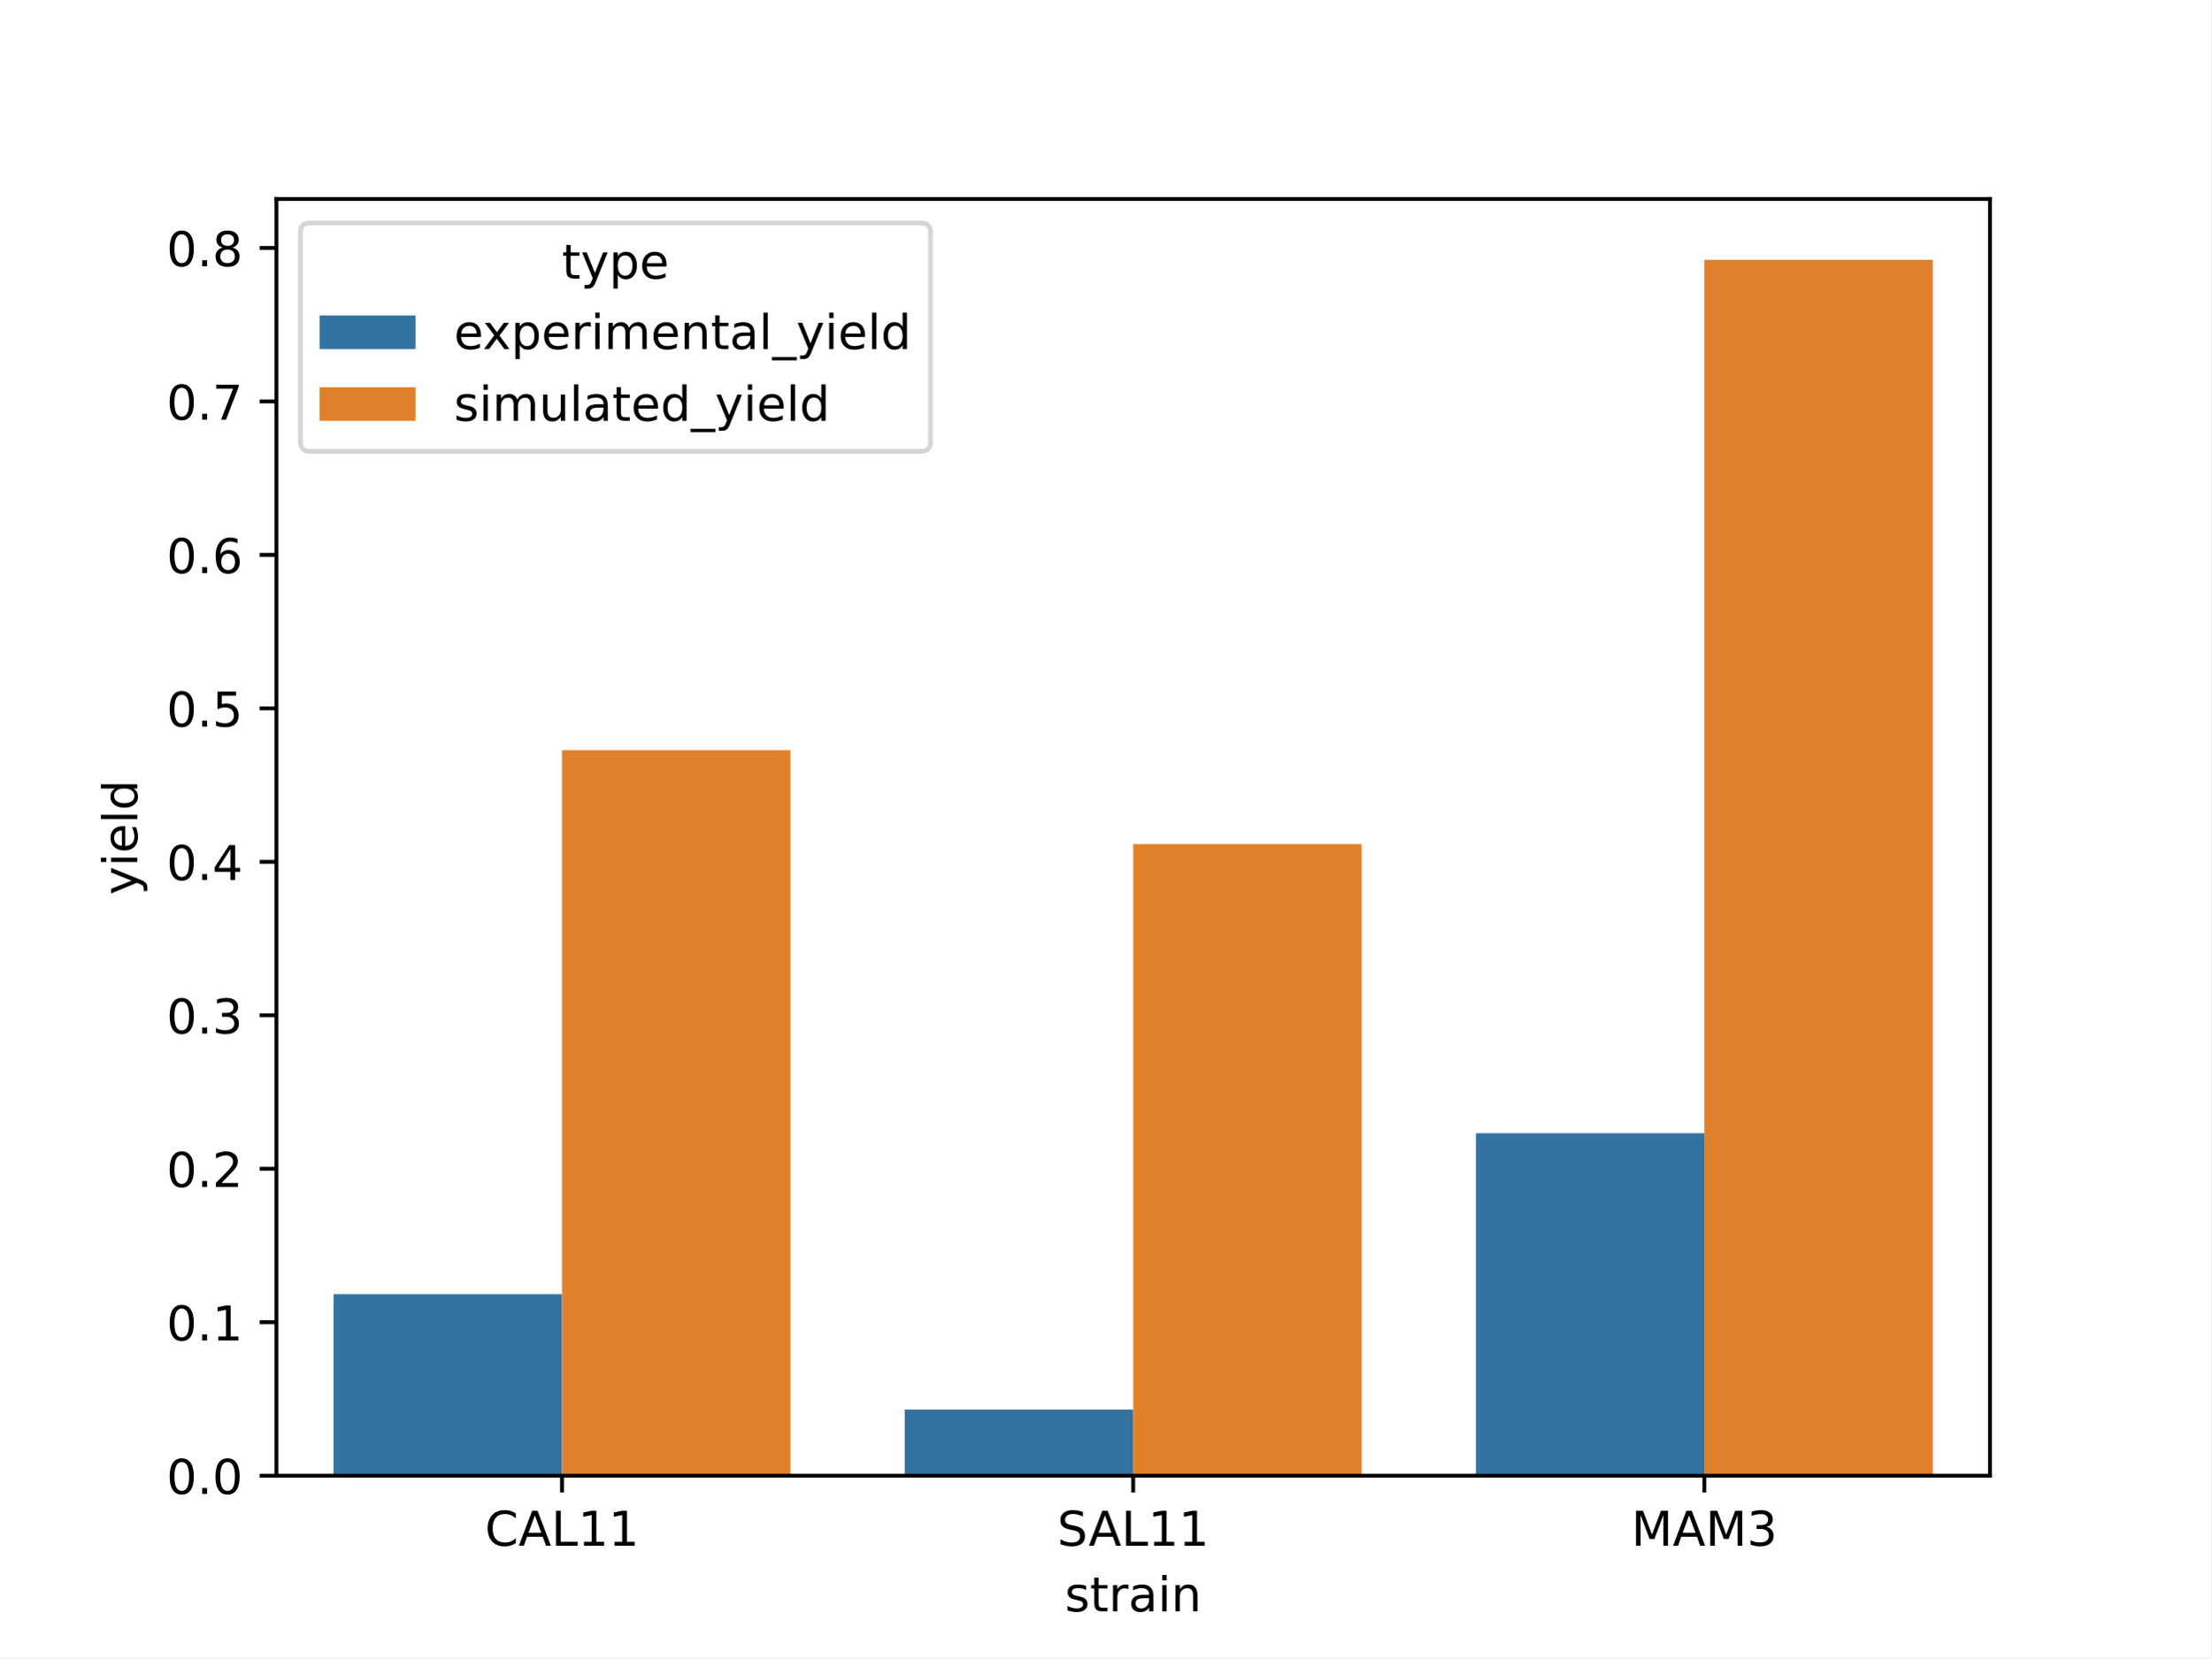
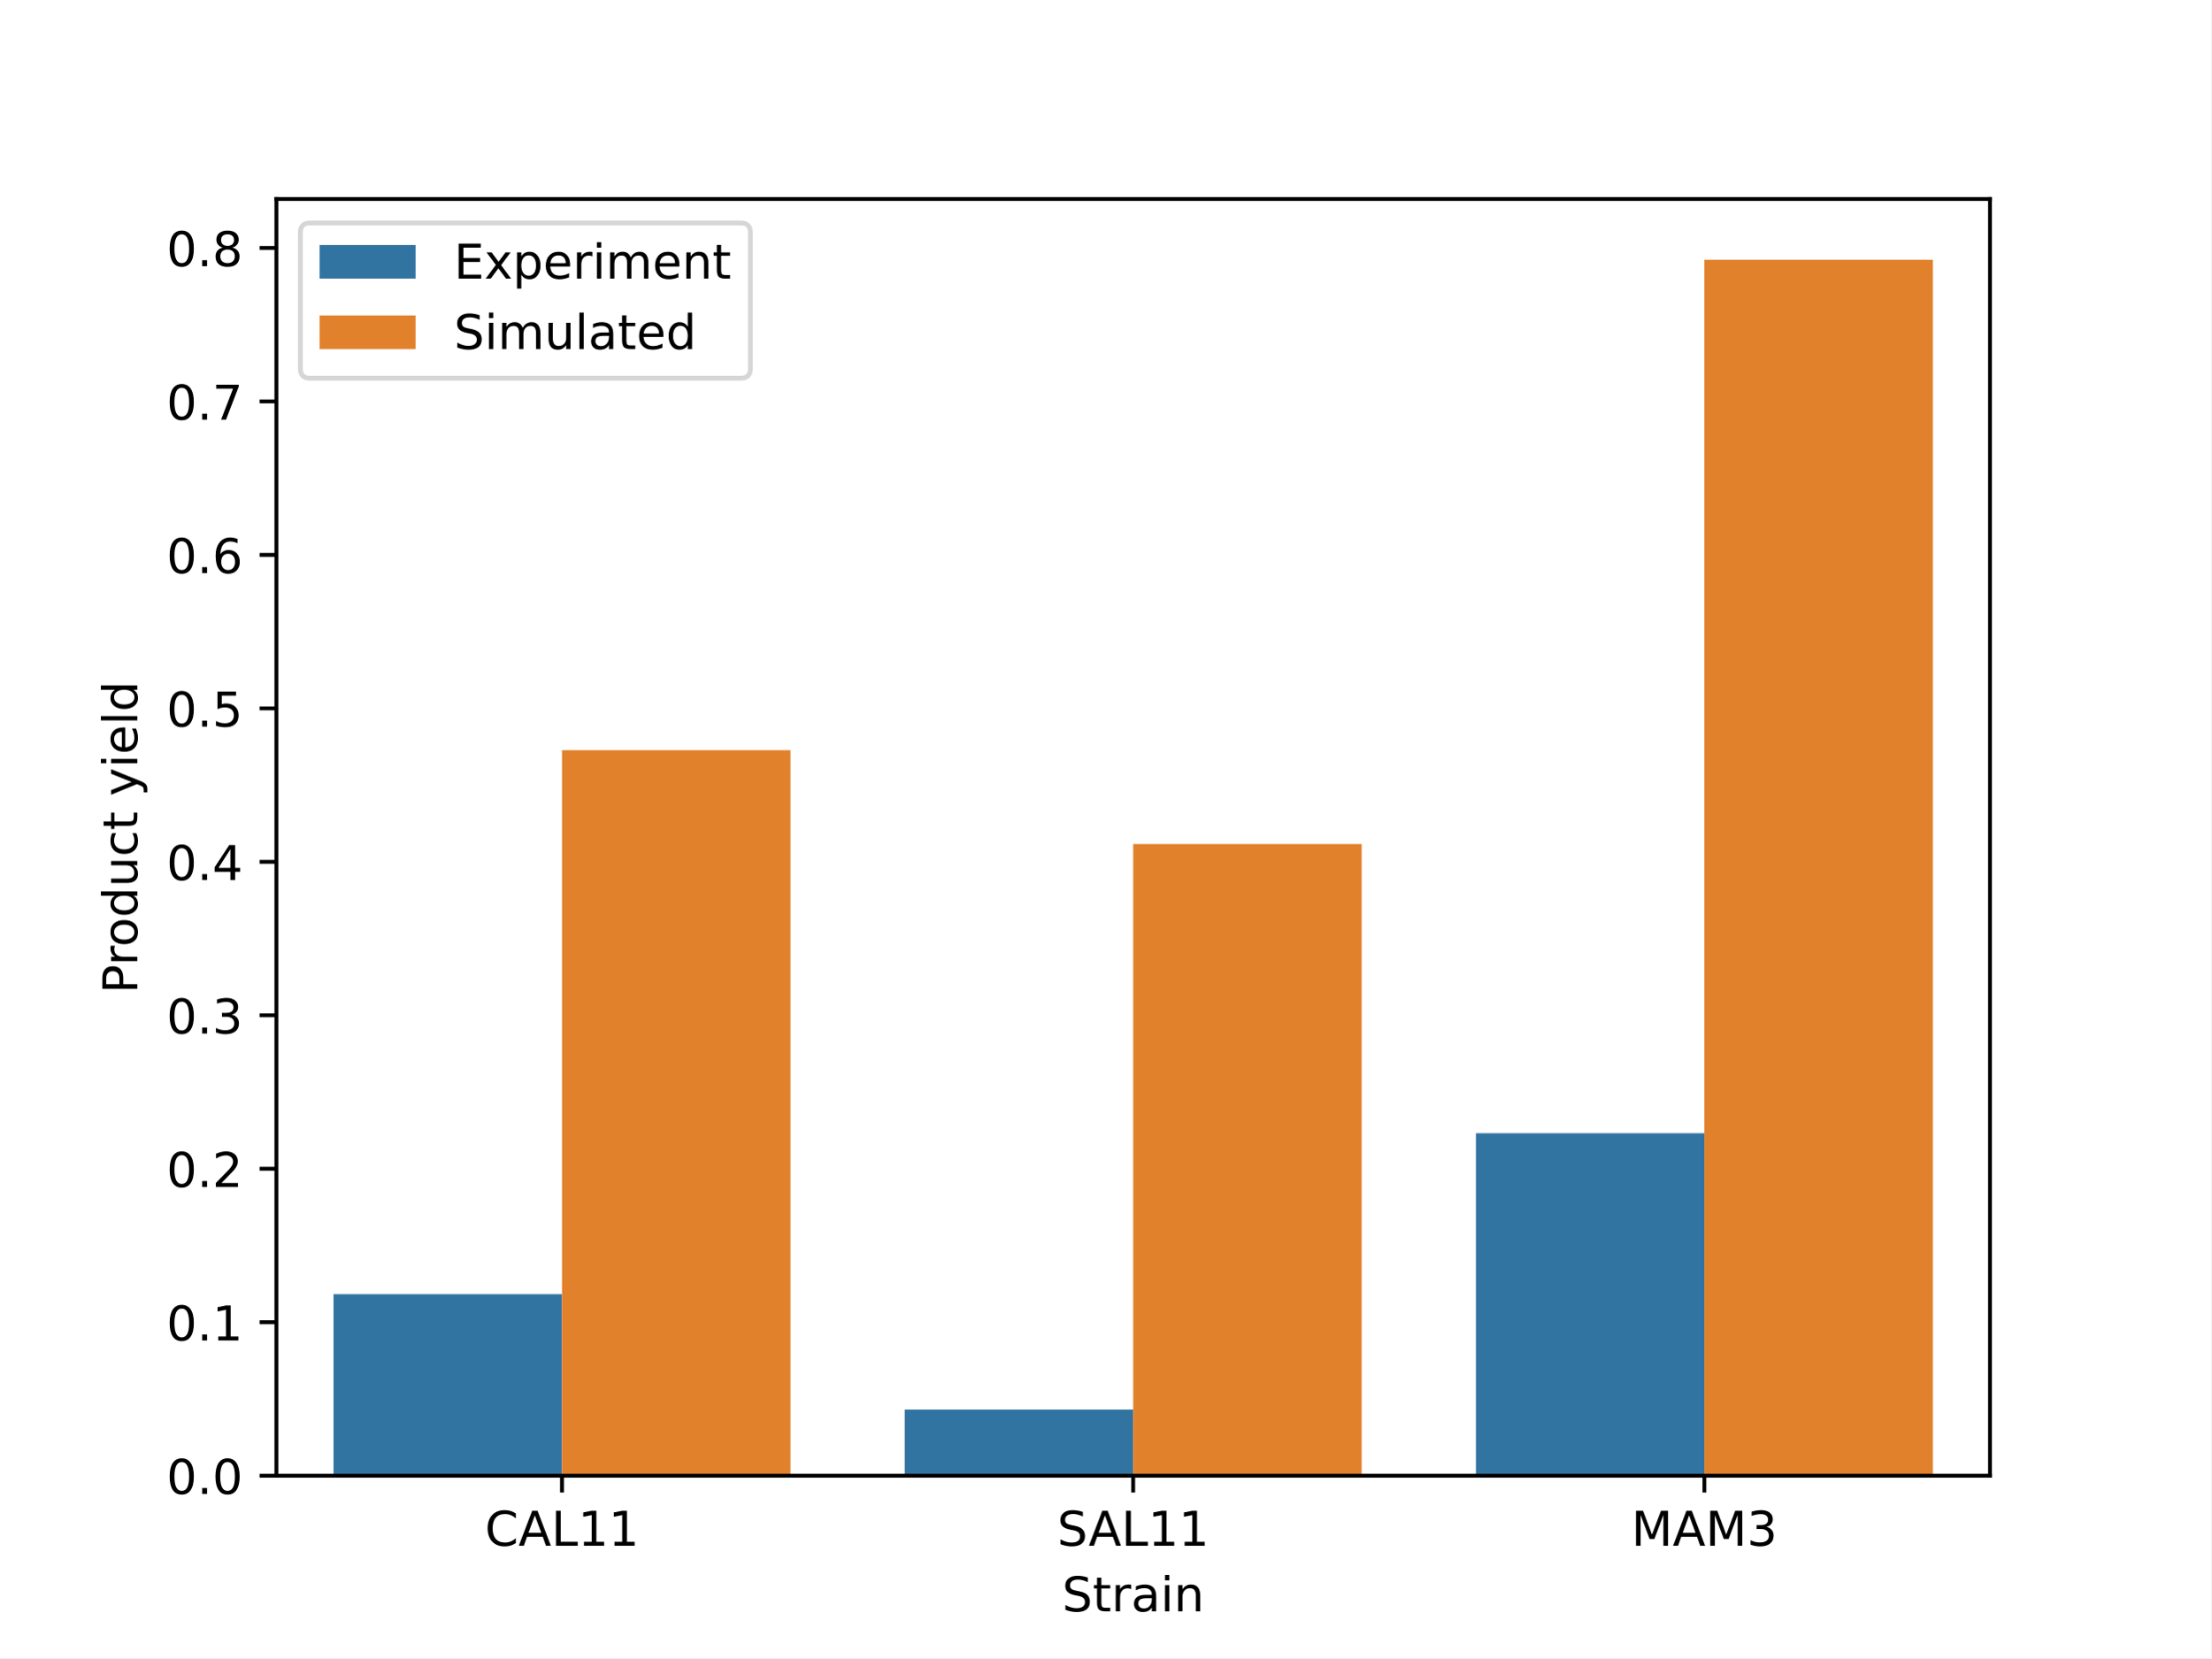
<svg xmlns="http://www.w3.org/2000/svg" xmlns:xlink="http://www.w3.org/1999/xlink" width="460.8pt" height="345.6pt" viewBox="0 0 460.8 345.6" version="1.1">
  <defs>
    <style type="text/css">*{stroke-linejoin: round; stroke-linecap: butt}</style>
  </defs>
  <g id="figure_1">
    <g id="patch_1">
      <path d="M 0 345.6  L 460.8 345.6  L 460.8 0  L 0 0  z " style="fill: #ffffff" />
    </g>
    <g id="axes_1">
      <g id="patch_2">
        <path d="M 57.6 307.584  L 414.72 307.584  L 414.72 41.472  L 57.6 41.472  z " style="fill: #ffffff" />
      </g>
      <g id="patch_3">
-         <path d="M 69.504 307.584  L 117.12 307.584  L 117.12 269.75  L 69.504 269.75  z " clip-path="url(#pb630066f66)" style="fill: #3274a1" />
+         <path d="M 69.504 307.584  L 117.12 307.584  L 117.12 269.75  L 69.504 269.75  z " clip-path="url(#pdd160e5e72)" style="fill: #3274a1" />
      </g>
      <g id="patch_4">
-         <path d="M 188.544 307.584  L 236.16 307.584  L 236.16 293.794  L 188.544 293.794  z " clip-path="url(#pb630066f66)" style="fill: #3274a1" />
+         <path d="M 188.544 307.584  L 236.16 307.584  L 236.16 293.794  L 188.544 293.794  z " clip-path="url(#pdd160e5e72)" style="fill: #3274a1" />
      </g>
      <g id="patch_5">
-         <path d="M 307.584 307.584  L 355.2 307.584  L 355.2 236.195  L 307.584 236.195  z " clip-path="url(#pb630066f66)" style="fill: #3274a1" />
+         <path d="M 307.584 307.584  L 355.2 307.584  L 355.2 236.195  L 307.584 236.195  z " clip-path="url(#pdd160e5e72)" style="fill: #3274a1" />
      </g>
      <g id="patch_6">
-         <path d="M 117.12 307.584  L 164.736 307.584  L 164.736 156.367  L 117.12 156.367  z " clip-path="url(#pb630066f66)" style="fill: #e1812c" />
+         <path d="M 117.12 307.584  L 164.736 307.584  L 164.736 156.367  L 117.12 156.367  z " clip-path="url(#pdd160e5e72)" style="fill: #e1812c" />
      </g>
      <g id="patch_7">
-         <path d="M 236.16 307.584  L 283.776 307.584  L 283.776 175.926  L 236.16 175.926  z " clip-path="url(#pb630066f66)" style="fill: #e1812c" />
+         <path d="M 236.16 307.584  L 283.776 307.584  L 283.776 175.926  L 236.16 175.926  z " clip-path="url(#pdd160e5e72)" style="fill: #e1812c" />
      </g>
      <g id="patch_8">
-         <path d="M 355.2 307.584  L 402.816 307.584  L 402.816 54.144  L 355.2 54.144  z " clip-path="url(#pb630066f66)" style="fill: #e1812c" />
+         <path d="M 355.2 307.584  L 402.816 307.584  L 402.816 54.144  L 355.2 54.144  z " clip-path="url(#pdd160e5e72)" style="fill: #e1812c" />
      </g>
      <g id="matplotlib.axis_1">
        <g id="xtick_1">
          <g id="line2d_1">
            <defs>
-               <path id="m61c763a14e" d="M 0 0  L 0 3.5  " style="stroke: #000000; stroke-width: 0.8" />
-             </defs>
-             <g>
-               <use xlink:href="#m61c763a14e" x="117.12" y="307.584" style="stroke: #000000; stroke-width: 0.8" />
+               <path id="m3ed2ae98b4" d="M 0 0  L 0 3.5  " style="stroke: #000000; stroke-width: 0.8" />
+             </defs>
+             <g>
+               <use xlink:href="#m3ed2ae98b4" x="117.12" y="307.584" style="stroke: #000000; stroke-width: 0.8" />
            </g>
          </g>
          <g id="text_1">
            <g transform="translate(101.0598 322.1824) scale(0.1 -0.1)">
              <defs>
                <path id="DejaVuSans-43" d="M 4122 4306  L 4122 3641  Q 3803 3938 3442 4084  Q 3081 4231 2675 4231  Q 1875 4231 1450 3742  Q 1025 3253 1025 2328  Q 1025 1406 1450 917  Q 1875 428 2675 428  Q 3081 428 3442 575  Q 3803 722 4122 1019  L 4122 359  Q 3791 134 3420 21  Q 3050 -91 2638 -91  Q 1578 -91 968 557  Q 359 1206 359 2328  Q 359 3453 968 4101  Q 1578 4750 2638 4750  Q 3056 4750 3426 4639  Q 3797 4528 4122 4306  z " transform="scale(0.015625)" />
                <path id="DejaVuSans-41" d="M 2188 4044  L 1331 1722  L 3047 1722  L 2188 4044  z M 1831 4666  L 2547 4666  L 4325 0  L 3669 0  L 3244 1197  L 1141 1197  L 716 0  L 50 0  L 1831 4666  z " transform="scale(0.015625)" />
                <path id="DejaVuSans-4c" d="M 628 4666  L 1259 4666  L 1259 531  L 3531 531  L 3531 0  L 628 0  L 628 4666  z " transform="scale(0.015625)" />
                <path id="DejaVuSans-31" d="M 794 531  L 1825 531  L 1825 4091  L 703 3866  L 703 4441  L 1819 4666  L 2450 4666  L 2450 531  L 3481 531  L 3481 0  L 794 0  L 794 531  z " transform="scale(0.015625)" />
              </defs>
              <use xlink:href="#DejaVuSans-43" />
              <use xlink:href="#DejaVuSans-41" x="69.824" />
              <use xlink:href="#DejaVuSans-4c" x="138.232" />
              <use xlink:href="#DejaVuSans-31" x="193.945" />
              <use xlink:href="#DejaVuSans-31" x="257.568" />
            </g>
          </g>
        </g>
        <g id="xtick_2">
          <g id="line2d_2">
            <g>
-               <use xlink:href="#m61c763a14e" x="236.16" y="307.584" style="stroke: #000000; stroke-width: 0.8" />
+               <use xlink:href="#m3ed2ae98b4" x="236.16" y="307.584" style="stroke: #000000; stroke-width: 0.8" />
            </g>
          </g>
          <g id="text_2">
            <g transform="translate(220.3233 322.1824) scale(0.1 -0.1)">
              <defs>
                <path id="DejaVuSans-53" d="M 3425 4513  L 3425 3897  Q 3066 4069 2747 4153  Q 2428 4238 2131 4238  Q 1616 4238 1336 4038  Q 1056 3838 1056 3469  Q 1056 3159 1242 3001  Q 1428 2844 1947 2747  L 2328 2669  Q 3034 2534 3370 2195  Q 3706 1856 3706 1288  Q 3706 609 3251 259  Q 2797 -91 1919 -91  Q 1588 -91 1214 -16  Q 841 59 441 206  L 441 856  Q 825 641 1194 531  Q 1563 422 1919 422  Q 2459 422 2753 634  Q 3047 847 3047 1241  Q 3047 1584 2836 1778  Q 2625 1972 2144 2069  L 1759 2144  Q 1053 2284 737 2584  Q 422 2884 422 3419  Q 422 4038 858 4394  Q 1294 4750 2059 4750  Q 2388 4750 2728 4690  Q 3069 4631 3425 4513  z " transform="scale(0.015625)" />
              </defs>
              <use xlink:href="#DejaVuSans-53" />
              <use xlink:href="#DejaVuSans-41" x="65.352" />
              <use xlink:href="#DejaVuSans-4c" x="133.76" />
              <use xlink:href="#DejaVuSans-31" x="189.473" />
              <use xlink:href="#DejaVuSans-31" x="253.096" />
            </g>
          </g>
        </g>
        <g id="xtick_3">
          <g id="line2d_3">
            <g>
-               <use xlink:href="#m61c763a14e" x="355.2" y="307.584" style="stroke: #000000; stroke-width: 0.8" />
+               <use xlink:href="#m3ed2ae98b4" x="355.2" y="307.584" style="stroke: #000000; stroke-width: 0.8" />
            </g>
          </g>
          <g id="text_3">
            <g transform="translate(339.9703 322.1824) scale(0.1 -0.1)">
              <defs>
                <path id="DejaVuSans-4d" d="M 628 4666  L 1569 4666  L 2759 1491  L 3956 4666  L 4897 4666  L 4897 0  L 4281 0  L 4281 4097  L 3078 897  L 2444 897  L 1241 4097  L 1241 0  L 628 0  L 628 4666  z " transform="scale(0.015625)" />
                <path id="DejaVuSans-33" d="M 2597 2516  Q 3050 2419 3304 2112  Q 3559 1806 3559 1356  Q 3559 666 3084 287  Q 2609 -91 1734 -91  Q 1441 -91 1130 -33  Q 819 25 488 141  L 488 750  Q 750 597 1062 519  Q 1375 441 1716 441  Q 2309 441 2620 675  Q 2931 909 2931 1356  Q 2931 1769 2642 2001  Q 2353 2234 1838 2234  L 1294 2234  L 1294 2753  L 1863 2753  Q 2328 2753 2575 2939  Q 2822 3125 2822 3475  Q 2822 3834 2567 4026  Q 2313 4219 1838 4219  Q 1578 4219 1281 4162  Q 984 4106 628 3988  L 628 4550  Q 988 4650 1302 4700  Q 1616 4750 1894 4750  Q 2613 4750 3031 4423  Q 3450 4097 3450 3541  Q 3450 3153 3228 2886  Q 3006 2619 2597 2516  z " transform="scale(0.015625)" />
              </defs>
              <use xlink:href="#DejaVuSans-4d" />
              <use xlink:href="#DejaVuSans-41" x="86.279" />
              <use xlink:href="#DejaVuSans-4d" x="154.688" />
              <use xlink:href="#DejaVuSans-33" x="240.967" />
            </g>
          </g>
        </g>
        <g id="text_4">
-           <g transform="translate(221.9178 335.8606) scale(0.1 -0.1)">
-             <defs>
-               <path id="DejaVuSans-73" d="M 2834 3397  L 2834 2853  Q 2591 2978 2328 3040  Q 2066 3103 1784 3103  Q 1356 3103 1142 2972  Q 928 2841 928 2578  Q 928 2378 1081 2264  Q 1234 2150 1697 2047  L 1894 2003  Q 2506 1872 2764 1633  Q 3022 1394 3022 966  Q 3022 478 2636 193  Q 2250 -91 1575 -91  Q 1294 -91 989 -36  Q 684 19 347 128  L 347 722  Q 666 556 975 473  Q 1284 391 1588 391  Q 1994 391 2212 530  Q 2431 669 2431 922  Q 2431 1156 2273 1281  Q 2116 1406 1581 1522  L 1381 1569  Q 847 1681 609 1914  Q 372 2147 372 2553  Q 372 3047 722 3315  Q 1072 3584 1716 3584  Q 2034 3584 2315 3537  Q 2597 3491 2834 3397  z " transform="scale(0.015625)" />
+           <g transform="translate(221.3483 335.8606) scale(0.1 -0.1)">
+             <defs>
              <path id="DejaVuSans-74" d="M 1172 4494  L 1172 3500  L 2356 3500  L 2356 3053  L 1172 3053  L 1172 1153  Q 1172 725 1289 603  Q 1406 481 1766 481  L 2356 481  L 2356 0  L 1766 0  Q 1100 0 847 248  Q 594 497 594 1153  L 594 3053  L 172 3053  L 172 3500  L 594 3500  L 594 4494  L 1172 4494  z " transform="scale(0.015625)" />
              <path id="DejaVuSans-72" d="M 2631 2963  Q 2534 3019 2420 3045  Q 2306 3072 2169 3072  Q 1681 3072 1420 2755  Q 1159 2438 1159 1844  L 1159 0  L 581 0  L 581 3500  L 1159 3500  L 1159 2956  Q 1341 3275 1631 3429  Q 1922 3584 2338 3584  Q 2397 3584 2469 3576  Q 2541 3569 2628 3553  L 2631 2963  z " transform="scale(0.015625)" />
              <path id="DejaVuSans-61" d="M 2194 1759  Q 1497 1759 1228 1600  Q 959 1441 959 1056  Q 959 750 1161 570  Q 1363 391 1709 391  Q 2188 391 2477 730  Q 2766 1069 2766 1631  L 2766 1759  L 2194 1759  z M 3341 1997  L 3341 0  L 2766 0  L 2766 531  Q 2569 213 2275 61  Q 1981 -91 1556 -91  Q 1019 -91 701 211  Q 384 513 384 1019  Q 384 1609 779 1909  Q 1175 2209 1959 2209  L 2766 2209  L 2766 2266  Q 2766 2663 2505 2880  Q 2244 3097 1772 3097  Q 1472 3097 1187 3025  Q 903 2953 641 2809  L 641 3341  Q 956 3463 1253 3523  Q 1550 3584 1831 3584  Q 2591 3584 2966 3190  Q 3341 2797 3341 1997  z " transform="scale(0.015625)" />
              <path id="DejaVuSans-69" d="M 603 3500  L 1178 3500  L 1178 0  L 603 0  L 603 3500  z M 603 4863  L 1178 4863  L 1178 4134  L 603 4134  L 603 4863  z " transform="scale(0.015625)" />
              <path id="DejaVuSans-6e" d="M 3513 2113  L 3513 0  L 2938 0  L 2938 2094  Q 2938 2591 2744 2837  Q 2550 3084 2163 3084  Q 1697 3084 1428 2787  Q 1159 2491 1159 1978  L 1159 0  L 581 0  L 581 3500  L 1159 3500  L 1159 2956  Q 1366 3272 1645 3428  Q 1925 3584 2291 3584  Q 2894 3584 3203 3211  Q 3513 2838 3513 2113  z " transform="scale(0.015625)" />
            </defs>
-             <use xlink:href="#DejaVuSans-73" />
-             <use xlink:href="#DejaVuSans-74" x="52.1" />
-             <use xlink:href="#DejaVuSans-72" x="91.309" />
-             <use xlink:href="#DejaVuSans-61" x="132.422" />
-             <use xlink:href="#DejaVuSans-69" x="193.701" />
-             <use xlink:href="#DejaVuSans-6e" x="221.484" />
+             <use xlink:href="#DejaVuSans-53" />
+             <use xlink:href="#DejaVuSans-74" x="63.477" />
+             <use xlink:href="#DejaVuSans-72" x="102.686" />
+             <use xlink:href="#DejaVuSans-61" x="143.799" />
+             <use xlink:href="#DejaVuSans-69" x="205.078" />
+             <use xlink:href="#DejaVuSans-6e" x="232.861" />
          </g>
        </g>
      </g>
      <g id="matplotlib.axis_2">
        <g id="ytick_1">
          <g id="line2d_4">
            <defs>
-               <path id="m029ed2c679" d="M 0 0  L -3.5 0  " style="stroke: #000000; stroke-width: 0.8" />
-             </defs>
-             <g>
-               <use xlink:href="#m029ed2c679" x="57.6" y="307.584" style="stroke: #000000; stroke-width: 0.8" />
+               <path id="m828ce255ea" d="M 0 0  L -3.5 0  " style="stroke: #000000; stroke-width: 0.8" />
+             </defs>
+             <g>
+               <use xlink:href="#m828ce255ea" x="57.6" y="307.584" style="stroke: #000000; stroke-width: 0.8" />
            </g>
          </g>
          <g id="text_5">
            <g transform="translate(34.69687 311.3832) scale(0.1 -0.1)">
              <defs>
                <path id="DejaVuSans-30" d="M 2034 4250  Q 1547 4250 1301 3770  Q 1056 3291 1056 2328  Q 1056 1369 1301 889  Q 1547 409 2034 409  Q 2525 409 2770 889  Q 3016 1369 3016 2328  Q 3016 3291 2770 3770  Q 2525 4250 2034 4250  z M 2034 4750  Q 2819 4750 3233 4129  Q 3647 3509 3647 2328  Q 3647 1150 3233 529  Q 2819 -91 2034 -91  Q 1250 -91 836 529  Q 422 1150 422 2328  Q 422 3509 836 4129  Q 1250 4750 2034 4750  z " transform="scale(0.015625)" />
                <path id="DejaVuSans-2e" d="M 684 794  L 1344 794  L 1344 0  L 684 0  L 684 794  z " transform="scale(0.015625)" />
              </defs>
              <use xlink:href="#DejaVuSans-30" />
              <use xlink:href="#DejaVuSans-2e" x="63.623" />
              <use xlink:href="#DejaVuSans-30" x="95.41" />
            </g>
          </g>
        </g>
        <g id="ytick_2">
          <g id="line2d_5">
            <g>
-               <use xlink:href="#m029ed2c679" x="57.6" y="275.596" style="stroke: #000000; stroke-width: 0.8" />
+               <use xlink:href="#m828ce255ea" x="57.6" y="275.596" style="stroke: #000000; stroke-width: 0.8" />
            </g>
          </g>
          <g id="text_6">
            <g transform="translate(34.69687 279.3949) scale(0.1 -0.1)">
              <use xlink:href="#DejaVuSans-30" />
              <use xlink:href="#DejaVuSans-2e" x="63.623" />
              <use xlink:href="#DejaVuSans-31" x="95.41" />
            </g>
          </g>
        </g>
        <g id="ytick_3">
          <g id="line2d_6">
            <g>
-               <use xlink:href="#m029ed2c679" x="57.6" y="243.607" style="stroke: #000000; stroke-width: 0.8" />
+               <use xlink:href="#m828ce255ea" x="57.6" y="243.607" style="stroke: #000000; stroke-width: 0.8" />
            </g>
          </g>
          <g id="text_7">
            <g transform="translate(34.69687 247.4065) scale(0.1 -0.1)">
              <defs>
                <path id="DejaVuSans-32" d="M 1228 531  L 3431 531  L 3431 0  L 469 0  L 469 531  Q 828 903 1448 1529  Q 2069 2156 2228 2338  Q 2531 2678 2651 2914  Q 2772 3150 2772 3378  Q 2772 3750 2511 3984  Q 2250 4219 1831 4219  Q 1534 4219 1204 4116  Q 875 4013 500 3803  L 500 4441  Q 881 4594 1212 4672  Q 1544 4750 1819 4750  Q 2544 4750 2975 4387  Q 3406 4025 3406 3419  Q 3406 3131 3298 2873  Q 3191 2616 2906 2266  Q 2828 2175 2409 1742  Q 1991 1309 1228 531  z " transform="scale(0.015625)" />
              </defs>
              <use xlink:href="#DejaVuSans-30" />
              <use xlink:href="#DejaVuSans-2e" x="63.623" />
              <use xlink:href="#DejaVuSans-32" x="95.41" />
            </g>
          </g>
        </g>
        <g id="ytick_4">
          <g id="line2d_7">
            <g>
-               <use xlink:href="#m029ed2c679" x="57.6" y="211.619" style="stroke: #000000; stroke-width: 0.8" />
+               <use xlink:href="#m828ce255ea" x="57.6" y="211.619" style="stroke: #000000; stroke-width: 0.8" />
            </g>
          </g>
          <g id="text_8">
            <g transform="translate(34.69687 215.4181) scale(0.1 -0.1)">
              <use xlink:href="#DejaVuSans-30" />
              <use xlink:href="#DejaVuSans-2e" x="63.623" />
              <use xlink:href="#DejaVuSans-33" x="95.41" />
            </g>
          </g>
        </g>
        <g id="ytick_5">
          <g id="line2d_8">
            <g>
-               <use xlink:href="#m029ed2c679" x="57.6" y="179.631" style="stroke: #000000; stroke-width: 0.8" />
+               <use xlink:href="#m828ce255ea" x="57.6" y="179.631" style="stroke: #000000; stroke-width: 0.8" />
            </g>
          </g>
          <g id="text_9">
            <g transform="translate(34.69687 183.4298) scale(0.1 -0.1)">
              <defs>
                <path id="DejaVuSans-34" d="M 2419 4116  L 825 1625  L 2419 1625  L 2419 4116  z M 2253 4666  L 3047 4666  L 3047 1625  L 3713 1625  L 3713 1100  L 3047 1100  L 3047 0  L 2419 0  L 2419 1100  L 313 1100  L 313 1709  L 2253 4666  z " transform="scale(0.015625)" />
              </defs>
              <use xlink:href="#DejaVuSans-30" />
              <use xlink:href="#DejaVuSans-2e" x="63.623" />
              <use xlink:href="#DejaVuSans-34" x="95.41" />
            </g>
          </g>
        </g>
        <g id="ytick_6">
          <g id="line2d_9">
            <g>
-               <use xlink:href="#m029ed2c679" x="57.6" y="147.642" style="stroke: #000000; stroke-width: 0.8" />
+               <use xlink:href="#m828ce255ea" x="57.6" y="147.642" style="stroke: #000000; stroke-width: 0.8" />
            </g>
          </g>
          <g id="text_10">
            <g transform="translate(34.69687 151.4414) scale(0.1 -0.1)">
              <defs>
                <path id="DejaVuSans-35" d="M 691 4666  L 3169 4666  L 3169 4134  L 1269 4134  L 1269 2991  Q 1406 3038 1543 3061  Q 1681 3084 1819 3084  Q 2600 3084 3056 2656  Q 3513 2228 3513 1497  Q 3513 744 3044 326  Q 2575 -91 1722 -91  Q 1428 -91 1123 -41  Q 819 9 494 109  L 494 744  Q 775 591 1075 516  Q 1375 441 1709 441  Q 2250 441 2565 725  Q 2881 1009 2881 1497  Q 2881 1984 2565 2268  Q 2250 2553 1709 2553  Q 1456 2553 1204 2497  Q 953 2441 691 2322  L 691 4666  z " transform="scale(0.015625)" />
              </defs>
              <use xlink:href="#DejaVuSans-30" />
              <use xlink:href="#DejaVuSans-2e" x="63.623" />
              <use xlink:href="#DejaVuSans-35" x="95.41" />
            </g>
          </g>
        </g>
        <g id="ytick_7">
          <g id="line2d_10">
            <g>
-               <use xlink:href="#m029ed2c679" x="57.6" y="115.654" style="stroke: #000000; stroke-width: 0.8" />
+               <use xlink:href="#m828ce255ea" x="57.6" y="115.654" style="stroke: #000000; stroke-width: 0.8" />
            </g>
          </g>
          <g id="text_11">
            <g transform="translate(34.69687 119.4531) scale(0.1 -0.1)">
              <defs>
                <path id="DejaVuSans-36" d="M 2113 2584  Q 1688 2584 1439 2293  Q 1191 2003 1191 1497  Q 1191 994 1439 701  Q 1688 409 2113 409  Q 2538 409 2786 701  Q 3034 994 3034 1497  Q 3034 2003 2786 2293  Q 2538 2584 2113 2584  z M 3366 4563  L 3366 3988  Q 3128 4100 2886 4159  Q 2644 4219 2406 4219  Q 1781 4219 1451 3797  Q 1122 3375 1075 2522  Q 1259 2794 1537 2939  Q 1816 3084 2150 3084  Q 2853 3084 3261 2657  Q 3669 2231 3669 1497  Q 3669 778 3244 343  Q 2819 -91 2113 -91  Q 1303 -91 875 529  Q 447 1150 447 2328  Q 447 3434 972 4092  Q 1497 4750 2381 4750  Q 2619 4750 2861 4703  Q 3103 4656 3366 4563  z " transform="scale(0.015625)" />
              </defs>
              <use xlink:href="#DejaVuSans-30" />
              <use xlink:href="#DejaVuSans-2e" x="63.623" />
              <use xlink:href="#DejaVuSans-36" x="95.41" />
            </g>
          </g>
        </g>
        <g id="ytick_8">
          <g id="line2d_11">
            <g>
-               <use xlink:href="#m029ed2c679" x="57.6" y="83.665" style="stroke: #000000; stroke-width: 0.8" />
+               <use xlink:href="#m828ce255ea" x="57.6" y="83.665" style="stroke: #000000; stroke-width: 0.8" />
            </g>
          </g>
          <g id="text_12">
            <g transform="translate(34.69687 87.4647) scale(0.1 -0.1)">
              <defs>
                <path id="DejaVuSans-37" d="M 525 4666  L 3525 4666  L 3525 4397  L 1831 0  L 1172 0  L 2766 4134  L 525 4134  L 525 4666  z " transform="scale(0.015625)" />
              </defs>
              <use xlink:href="#DejaVuSans-30" />
              <use xlink:href="#DejaVuSans-2e" x="63.623" />
              <use xlink:href="#DejaVuSans-37" x="95.41" />
            </g>
          </g>
        </g>
        <g id="ytick_9">
          <g id="line2d_12">
            <g>
-               <use xlink:href="#m029ed2c679" x="57.6" y="51.677" style="stroke: #000000; stroke-width: 0.8" />
+               <use xlink:href="#m828ce255ea" x="57.6" y="51.677" style="stroke: #000000; stroke-width: 0.8" />
            </g>
          </g>
          <g id="text_13">
            <g transform="translate(34.69687 55.47633) scale(0.1 -0.1)">
              <defs>
                <path id="DejaVuSans-38" d="M 2034 2216  Q 1584 2216 1326 1975  Q 1069 1734 1069 1313  Q 1069 891 1326 650  Q 1584 409 2034 409  Q 2484 409 2743 651  Q 3003 894 3003 1313  Q 3003 1734 2745 1975  Q 2488 2216 2034 2216  z M 1403 2484  Q 997 2584 770 2862  Q 544 3141 544 3541  Q 544 4100 942 4425  Q 1341 4750 2034 4750  Q 2731 4750 3128 4425  Q 3525 4100 3525 3541  Q 3525 3141 3298 2862  Q 3072 2584 2669 2484  Q 3125 2378 3379 2068  Q 3634 1759 3634 1313  Q 3634 634 3220 271  Q 2806 -91 2034 -91  Q 1263 -91 848 271  Q 434 634 434 1313  Q 434 1759 690 2068  Q 947 2378 1403 2484  z M 1172 3481  Q 1172 3119 1398 2916  Q 1625 2713 2034 2713  Q 2441 2713 2670 2916  Q 2900 3119 2900 3481  Q 2900 3844 2670 4047  Q 2441 4250 2034 4250  Q 1625 4250 1398 4047  Q 1172 3844 1172 3481  z " transform="scale(0.015625)" />
              </defs>
              <use xlink:href="#DejaVuSans-30" />
              <use xlink:href="#DejaVuSans-2e" x="63.623" />
              <use xlink:href="#DejaVuSans-38" x="95.41" />
            </g>
          </g>
        </g>
        <g id="text_14">
-           <g transform="translate(28.61719 186.5163) rotate(-90) scale(0.1 -0.1)">
-             <defs>
+           <g transform="translate(28.61719 207.0874) rotate(-90) scale(0.1 -0.1)">
+             <defs>
+               <path id="DejaVuSans-50" d="M 1259 4147  L 1259 2394  L 2053 2394  Q 2494 2394 2734 2622  Q 2975 2850 2975 3272  Q 2975 3691 2734 3919  Q 2494 4147 2053 4147  L 1259 4147  z M 628 4666  L 2053 4666  Q 2838 4666 3239 4311  Q 3641 3956 3641 3272  Q 3641 2581 3239 2228  Q 2838 1875 2053 1875  L 1259 1875  L 1259 0  L 628 0  L 628 4666  z " transform="scale(0.015625)" />
+               <path id="DejaVuSans-6f" d="M 1959 3097  Q 1497 3097 1228 2736  Q 959 2375 959 1747  Q 959 1119 1226 758  Q 1494 397 1959 397  Q 2419 397 2687 759  Q 2956 1122 2956 1747  Q 2956 2369 2687 2733  Q 2419 3097 1959 3097  z M 1959 3584  Q 2709 3584 3137 3096  Q 3566 2609 3566 1747  Q 3566 888 3137 398  Q 2709 -91 1959 -91  Q 1206 -91 779 398  Q 353 888 353 1747  Q 353 2609 779 3096  Q 1206 3584 1959 3584  z " transform="scale(0.015625)" />
+               <path id="DejaVuSans-64" d="M 2906 2969  L 2906 4863  L 3481 4863  L 3481 0  L 2906 0  L 2906 525  Q 2725 213 2448 61  Q 2172 -91 1784 -91  Q 1150 -91 751 415  Q 353 922 353 1747  Q 353 2572 751 3078  Q 1150 3584 1784 3584  Q 2172 3584 2448 3432  Q 2725 3281 2906 2969  z M 947 1747  Q 947 1113 1208 752  Q 1469 391 1925 391  Q 2381 391 2643 752  Q 2906 1113 2906 1747  Q 2906 2381 2643 2742  Q 2381 3103 1925 3103  Q 1469 3103 1208 2742  Q 947 2381 947 1747  z " transform="scale(0.015625)" />
+               <path id="DejaVuSans-75" d="M 544 1381  L 544 3500  L 1119 3500  L 1119 1403  Q 1119 906 1312 657  Q 1506 409 1894 409  Q 2359 409 2629 706  Q 2900 1003 2900 1516  L 2900 3500  L 3475 3500  L 3475 0  L 2900 0  L 2900 538  Q 2691 219 2414 64  Q 2138 -91 1772 -91  Q 1169 -91 856 284  Q 544 659 544 1381  z M 1991 3584  L 1991 3584  z " transform="scale(0.015625)" />
+               <path id="DejaVuSans-63" d="M 3122 3366  L 3122 2828  Q 2878 2963 2633 3030  Q 2388 3097 2138 3097  Q 1578 3097 1268 2742  Q 959 2388 959 1747  Q 959 1106 1268 751  Q 1578 397 2138 397  Q 2388 397 2633 464  Q 2878 531 3122 666  L 3122 134  Q 2881 22 2623 -34  Q 2366 -91 2075 -91  Q 1284 -91 818 406  Q 353 903 353 1747  Q 353 2603 823 3093  Q 1294 3584 2113 3584  Q 2378 3584 2631 3529  Q 2884 3475 3122 3366  z " transform="scale(0.015625)" />
+               <path id="DejaVuSans-20" transform="scale(0.015625)" />
              <path id="DejaVuSans-79" d="M 2059 -325  Q 1816 -950 1584 -1140  Q 1353 -1331 966 -1331  L 506 -1331  L 506 -850  L 844 -850  Q 1081 -850 1212 -737  Q 1344 -625 1503 -206  L 1606 56  L 191 3500  L 800 3500  L 1894 763  L 2988 3500  L 3597 3500  L 2059 -325  z " transform="scale(0.015625)" />
              <path id="DejaVuSans-65" d="M 3597 1894  L 3597 1613  L 953 1613  Q 991 1019 1311 708  Q 1631 397 2203 397  Q 2534 397 2845 478  Q 3156 559 3463 722  L 3463 178  Q 3153 47 2828 -22  Q 2503 -91 2169 -91  Q 1331 -91 842 396  Q 353 884 353 1716  Q 353 2575 817 3079  Q 1281 3584 2069 3584  Q 2775 3584 3186 3129  Q 3597 2675 3597 1894  z M 3022 2063  Q 3016 2534 2758 2815  Q 2500 3097 2075 3097  Q 1594 3097 1305 2825  Q 1016 2553 972 2059  L 3022 2063  z " transform="scale(0.015625)" />
              <path id="DejaVuSans-6c" d="M 603 4863  L 1178 4863  L 1178 0  L 603 0  L 603 4863  z " transform="scale(0.015625)" />
-               <path id="DejaVuSans-64" d="M 2906 2969  L 2906 4863  L 3481 4863  L 3481 0  L 2906 0  L 2906 525  Q 2725 213 2448 61  Q 2172 -91 1784 -91  Q 1150 -91 751 415  Q 353 922 353 1747  Q 353 2572 751 3078  Q 1150 3584 1784 3584  Q 2172 3584 2448 3432  Q 2725 3281 2906 2969  z M 947 1747  Q 947 1113 1208 752  Q 1469 391 1925 391  Q 2381 391 2643 752  Q 2906 1113 2906 1747  Q 2906 2381 2643 2742  Q 2381 3103 1925 3103  Q 1469 3103 1208 2742  Q 947 2381 947 1747  z " transform="scale(0.015625)" />
-             </defs>
-             <use xlink:href="#DejaVuSans-79" />
-             <use xlink:href="#DejaVuSans-69" x="59.18" />
-             <use xlink:href="#DejaVuSans-65" x="86.963" />
-             <use xlink:href="#DejaVuSans-6c" x="148.486" />
-             <use xlink:href="#DejaVuSans-64" x="176.27" />
+             </defs>
+             <use xlink:href="#DejaVuSans-50" />
+             <use xlink:href="#DejaVuSans-72" x="58.553" />
+             <use xlink:href="#DejaVuSans-6f" x="97.416" />
+             <use xlink:href="#DejaVuSans-64" x="158.598" />
+             <use xlink:href="#DejaVuSans-75" x="222.074" />
+             <use xlink:href="#DejaVuSans-63" x="285.453" />
+             <use xlink:href="#DejaVuSans-74" x="340.434" />
+             <use xlink:href="#DejaVuSans-20" x="379.643" />
+             <use xlink:href="#DejaVuSans-79" x="411.43" />
+             <use xlink:href="#DejaVuSans-69" x="470.609" />
+             <use xlink:href="#DejaVuSans-65" x="498.393" />
+             <use xlink:href="#DejaVuSans-6c" x="559.916" />
+             <use xlink:href="#DejaVuSans-64" x="587.699" />
          </g>
        </g>
      </g>
      <g id="line2d_13">
-         <path clip-path="url(#pb630066f66)" style="fill: none; stroke: #424242; stroke-width: 2.7; stroke-linecap: square" />
+         <path clip-path="url(#pdd160e5e72)" style="fill: none; stroke: #424242; stroke-width: 2.7; stroke-linecap: square" />
      </g>
      <g id="line2d_14">
-         <path clip-path="url(#pb630066f66)" style="fill: none; stroke: #424242; stroke-width: 2.7; stroke-linecap: square" />
+         <path clip-path="url(#pdd160e5e72)" style="fill: none; stroke: #424242; stroke-width: 2.7; stroke-linecap: square" />
      </g>
      <g id="line2d_15">
-         <path clip-path="url(#pb630066f66)" style="fill: none; stroke: #424242; stroke-width: 2.7; stroke-linecap: square" />
+         <path clip-path="url(#pdd160e5e72)" style="fill: none; stroke: #424242; stroke-width: 2.7; stroke-linecap: square" />
      </g>
      <g id="line2d_16">
-         <path clip-path="url(#pb630066f66)" style="fill: none; stroke: #424242; stroke-width: 2.7; stroke-linecap: square" />
+         <path clip-path="url(#pdd160e5e72)" style="fill: none; stroke: #424242; stroke-width: 2.7; stroke-linecap: square" />
      </g>
      <g id="line2d_17">
-         <path clip-path="url(#pb630066f66)" style="fill: none; stroke: #424242; stroke-width: 2.7; stroke-linecap: square" />
+         <path clip-path="url(#pdd160e5e72)" style="fill: none; stroke: #424242; stroke-width: 2.7; stroke-linecap: square" />
      </g>
      <g id="line2d_18">
-         <path clip-path="url(#pb630066f66)" style="fill: none; stroke: #424242; stroke-width: 2.7; stroke-linecap: square" />
+         <path clip-path="url(#pdd160e5e72)" style="fill: none; stroke: #424242; stroke-width: 2.7; stroke-linecap: square" />
      </g>
      <g id="patch_9">
        <path d="M 57.6 307.584  L 57.6 41.472  " style="fill: none; stroke: #000000; stroke-width: 0.8; stroke-linejoin: miter; stroke-linecap: square" />
      </g>
      <g id="patch_10">
        <path d="M 414.72 307.584  L 414.72 41.472  " style="fill: none; stroke: #000000; stroke-width: 0.8; stroke-linejoin: miter; stroke-linecap: square" />
      </g>
      <g id="patch_11">
        <path d="M 57.6 307.584  L 414.72 307.584  " style="fill: none; stroke: #000000; stroke-width: 0.8; stroke-linejoin: miter; stroke-linecap: square" />
      </g>
      <g id="patch_12">
        <path d="M 57.6 41.472  L 414.72 41.472  " style="fill: none; stroke: #000000; stroke-width: 0.8; stroke-linejoin: miter; stroke-linecap: square" />
      </g>
      <g id="legend_1">
        <g id="patch_13">
-           <path d="M 64.6 94.063  L 191.922 94.063  Q 193.922 94.063 193.922 92.063  L 193.922 48.472  Q 193.922 46.472 191.922 46.472  L 64.6 46.472  Q 62.6 46.472 62.6 48.472  L 62.6 92.063  Q 62.6 94.063 64.6 94.063  z " style="fill: #ffffff; opacity: 0.8; stroke: #cccccc; stroke-linejoin: miter" />
+           <path d="M 64.6 78.828  L 154.38 78.828  Q 156.38 78.828 156.38 76.828  L 156.38 48.472  Q 156.38 46.472 154.38 46.472  L 64.6 46.472  Q 62.6 46.472 62.6 48.472  L 62.6 76.828  Q 62.6 78.828 64.6 78.828  z " style="fill: #ffffff; opacity: 0.8; stroke: #cccccc; stroke-linejoin: miter" />
+         </g>
+         <g id="patch_14">
+           <path d="M 66.6 58.07  L 86.6 58.07  L 86.6 51.07  L 66.6 51.07  z " style="fill: #3274a1" />
        </g>
        <g id="text_15">
-           <g transform="translate(117.0906 58.07044) scale(0.1 -0.1)">
-             <defs>
+           <g transform="translate(94.6 58.07044) scale(0.1 -0.1)">
+             <defs>
+               <path id="DejaVuSans-45" d="M 628 4666  L 3578 4666  L 3578 4134  L 1259 4134  L 1259 2753  L 3481 2753  L 3481 2222  L 1259 2222  L 1259 531  L 3634 531  L 3634 0  L 628 0  L 628 4666  z " transform="scale(0.015625)" />
+               <path id="DejaVuSans-78" d="M 3513 3500  L 2247 1797  L 3578 0  L 2900 0  L 1881 1375  L 863 0  L 184 0  L 1544 1831  L 300 3500  L 978 3500  L 1906 2253  L 2834 3500  L 3513 3500  z " transform="scale(0.015625)" />
              <path id="DejaVuSans-70" d="M 1159 525  L 1159 -1331  L 581 -1331  L 581 3500  L 1159 3500  L 1159 2969  Q 1341 3281 1617 3432  Q 1894 3584 2278 3584  Q 2916 3584 3314 3078  Q 3713 2572 3713 1747  Q 3713 922 3314 415  Q 2916 -91 2278 -91  Q 1894 -91 1617 61  Q 1341 213 1159 525  z M 3116 1747  Q 3116 2381 2855 2742  Q 2594 3103 2138 3103  Q 1681 3103 1420 2742  Q 1159 2381 1159 1747  Q 1159 1113 1420 752  Q 1681 391 2138 391  Q 2594 391 2855 752  Q 3116 1113 3116 1747  z " transform="scale(0.015625)" />
-             </defs>
-             <use xlink:href="#DejaVuSans-74" />
-             <use xlink:href="#DejaVuSans-79" x="39.209" />
-             <use xlink:href="#DejaVuSans-70" x="98.389" />
-             <use xlink:href="#DejaVuSans-65" x="161.865" />
-           </g>
-         </g>
-         <g id="patch_14">
-           <path d="M 66.6 72.749  L 86.6 72.749  L 86.6 65.749  L 66.6 65.749  z " style="fill: #3274a1" />
+               <path id="DejaVuSans-6d" d="M 3328 2828  Q 3544 3216 3844 3400  Q 4144 3584 4550 3584  Q 5097 3584 5394 3201  Q 5691 2819 5691 2113  L 5691 0  L 5113 0  L 5113 2094  Q 5113 2597 4934 2840  Q 4756 3084 4391 3084  Q 3944 3084 3684 2787  Q 3425 2491 3425 1978  L 3425 0  L 2847 0  L 2847 2094  Q 2847 2600 2669 2842  Q 2491 3084 2119 3084  Q 1678 3084 1418 2786  Q 1159 2488 1159 1978  L 1159 0  L 581 0  L 581 3500  L 1159 3500  L 1159 2956  Q 1356 3278 1631 3431  Q 1906 3584 2284 3584  Q 2666 3584 2933 3390  Q 3200 3197 3328 2828  z " transform="scale(0.015625)" />
+             </defs>
+             <use xlink:href="#DejaVuSans-45" />
+             <use xlink:href="#DejaVuSans-78" x="63.184" />
+             <use xlink:href="#DejaVuSans-70" x="122.363" />
+             <use xlink:href="#DejaVuSans-65" x="185.84" />
+             <use xlink:href="#DejaVuSans-72" x="247.363" />
+             <use xlink:href="#DejaVuSans-69" x="288.477" />
+             <use xlink:href="#DejaVuSans-6d" x="316.26" />
+             <use xlink:href="#DejaVuSans-65" x="413.672" />
+             <use xlink:href="#DejaVuSans-6e" x="475.195" />
+             <use xlink:href="#DejaVuSans-74" x="538.574" />
+           </g>
+         </g>
+         <g id="patch_15">
+           <path d="M 66.6 72.749  L 86.6 72.749  L 86.6 65.749  L 66.6 65.749  z " style="fill: #e1812c" />
        </g>
        <g id="text_16">
          <g transform="translate(94.6 72.74856) scale(0.1 -0.1)">
-             <defs>
-               <path id="DejaVuSans-78" d="M 3513 3500  L 2247 1797  L 3578 0  L 2900 0  L 1881 1375  L 863 0  L 184 0  L 1544 1831  L 300 3500  L 978 3500  L 1906 2253  L 2834 3500  L 3513 3500  z " transform="scale(0.015625)" />
-               <path id="DejaVuSans-6d" d="M 3328 2828  Q 3544 3216 3844 3400  Q 4144 3584 4550 3584  Q 5097 3584 5394 3201  Q 5691 2819 5691 2113  L 5691 0  L 5113 0  L 5113 2094  Q 5113 2597 4934 2840  Q 4756 3084 4391 3084  Q 3944 3084 3684 2787  Q 3425 2491 3425 1978  L 3425 0  L 2847 0  L 2847 2094  Q 2847 2600 2669 2842  Q 2491 3084 2119 3084  Q 1678 3084 1418 2786  Q 1159 2488 1159 1978  L 1159 0  L 581 0  L 581 3500  L 1159 3500  L 1159 2956  Q 1356 3278 1631 3431  Q 1906 3584 2284 3584  Q 2666 3584 2933 3390  Q 3200 3197 3328 2828  z " transform="scale(0.015625)" />
-               <path id="DejaVuSans-5f" d="M 3263 -1063  L 3263 -1509  L -63 -1509  L -63 -1063  L 3263 -1063  z " transform="scale(0.015625)" />
-             </defs>
-             <use xlink:href="#DejaVuSans-65" />
-             <use xlink:href="#DejaVuSans-78" x="59.773" />
-             <use xlink:href="#DejaVuSans-70" x="118.953" />
-             <use xlink:href="#DejaVuSans-65" x="182.43" />
-             <use xlink:href="#DejaVuSans-72" x="243.953" />
-             <use xlink:href="#DejaVuSans-69" x="285.066" />
-             <use xlink:href="#DejaVuSans-6d" x="312.85" />
-             <use xlink:href="#DejaVuSans-65" x="410.262" />
-             <use xlink:href="#DejaVuSans-6e" x="471.785" />
-             <use xlink:href="#DejaVuSans-74" x="535.164" />
-             <use xlink:href="#DejaVuSans-61" x="574.373" />
-             <use xlink:href="#DejaVuSans-6c" x="635.652" />
-             <use xlink:href="#DejaVuSans-5f" x="663.436" />
-             <use xlink:href="#DejaVuSans-79" x="713.436" />
-             <use xlink:href="#DejaVuSans-69" x="772.615" />
-             <use xlink:href="#DejaVuSans-65" x="800.398" />
-             <use xlink:href="#DejaVuSans-6c" x="861.922" />
-             <use xlink:href="#DejaVuSans-64" x="889.705" />
-           </g>
-         </g>
-         <g id="patch_15">
-           <path d="M 66.6 87.705  L 86.6 87.705  L 86.6 80.705  L 66.6 80.705  z " style="fill: #e1812c" />
-         </g>
-         <g id="text_17">
-           <g transform="translate(94.6 87.70481) scale(0.1 -0.1)">
-             <defs>
-               <path id="DejaVuSans-75" d="M 544 1381  L 544 3500  L 1119 3500  L 1119 1403  Q 1119 906 1312 657  Q 1506 409 1894 409  Q 2359 409 2629 706  Q 2900 1003 2900 1516  L 2900 3500  L 3475 3500  L 3475 0  L 2900 0  L 2900 538  Q 2691 219 2414 64  Q 2138 -91 1772 -91  Q 1169 -91 856 284  Q 544 659 544 1381  z M 1991 3584  L 1991 3584  z " transform="scale(0.015625)" />
-             </defs>
-             <use xlink:href="#DejaVuSans-73" />
-             <use xlink:href="#DejaVuSans-69" x="52.1" />
-             <use xlink:href="#DejaVuSans-6d" x="79.883" />
-             <use xlink:href="#DejaVuSans-75" x="177.295" />
-             <use xlink:href="#DejaVuSans-6c" x="240.674" />
-             <use xlink:href="#DejaVuSans-61" x="268.457" />
-             <use xlink:href="#DejaVuSans-74" x="329.736" />
-             <use xlink:href="#DejaVuSans-65" x="368.945" />
-             <use xlink:href="#DejaVuSans-64" x="430.469" />
-             <use xlink:href="#DejaVuSans-5f" x="493.945" />
-             <use xlink:href="#DejaVuSans-79" x="543.945" />
-             <use xlink:href="#DejaVuSans-69" x="603.125" />
-             <use xlink:href="#DejaVuSans-65" x="630.908" />
-             <use xlink:href="#DejaVuSans-6c" x="692.432" />
-             <use xlink:href="#DejaVuSans-64" x="720.215" />
+             <use xlink:href="#DejaVuSans-53" />
+             <use xlink:href="#DejaVuSans-69" x="63.477" />
+             <use xlink:href="#DejaVuSans-6d" x="91.26" />
+             <use xlink:href="#DejaVuSans-75" x="188.672" />
+             <use xlink:href="#DejaVuSans-6c" x="252.051" />
+             <use xlink:href="#DejaVuSans-61" x="279.834" />
+             <use xlink:href="#DejaVuSans-74" x="341.113" />
+             <use xlink:href="#DejaVuSans-65" x="380.322" />
+             <use xlink:href="#DejaVuSans-64" x="441.846" />
          </g>
        </g>
      </g>
    </g>
  </g>
  <defs>
-     <clipPath id="pb630066f66">
+     <clipPath id="pdd160e5e72">
      <rect x="57.6" y="41.472" width="357.12" height="266.112" />
    </clipPath>
  </defs>
</svg>
